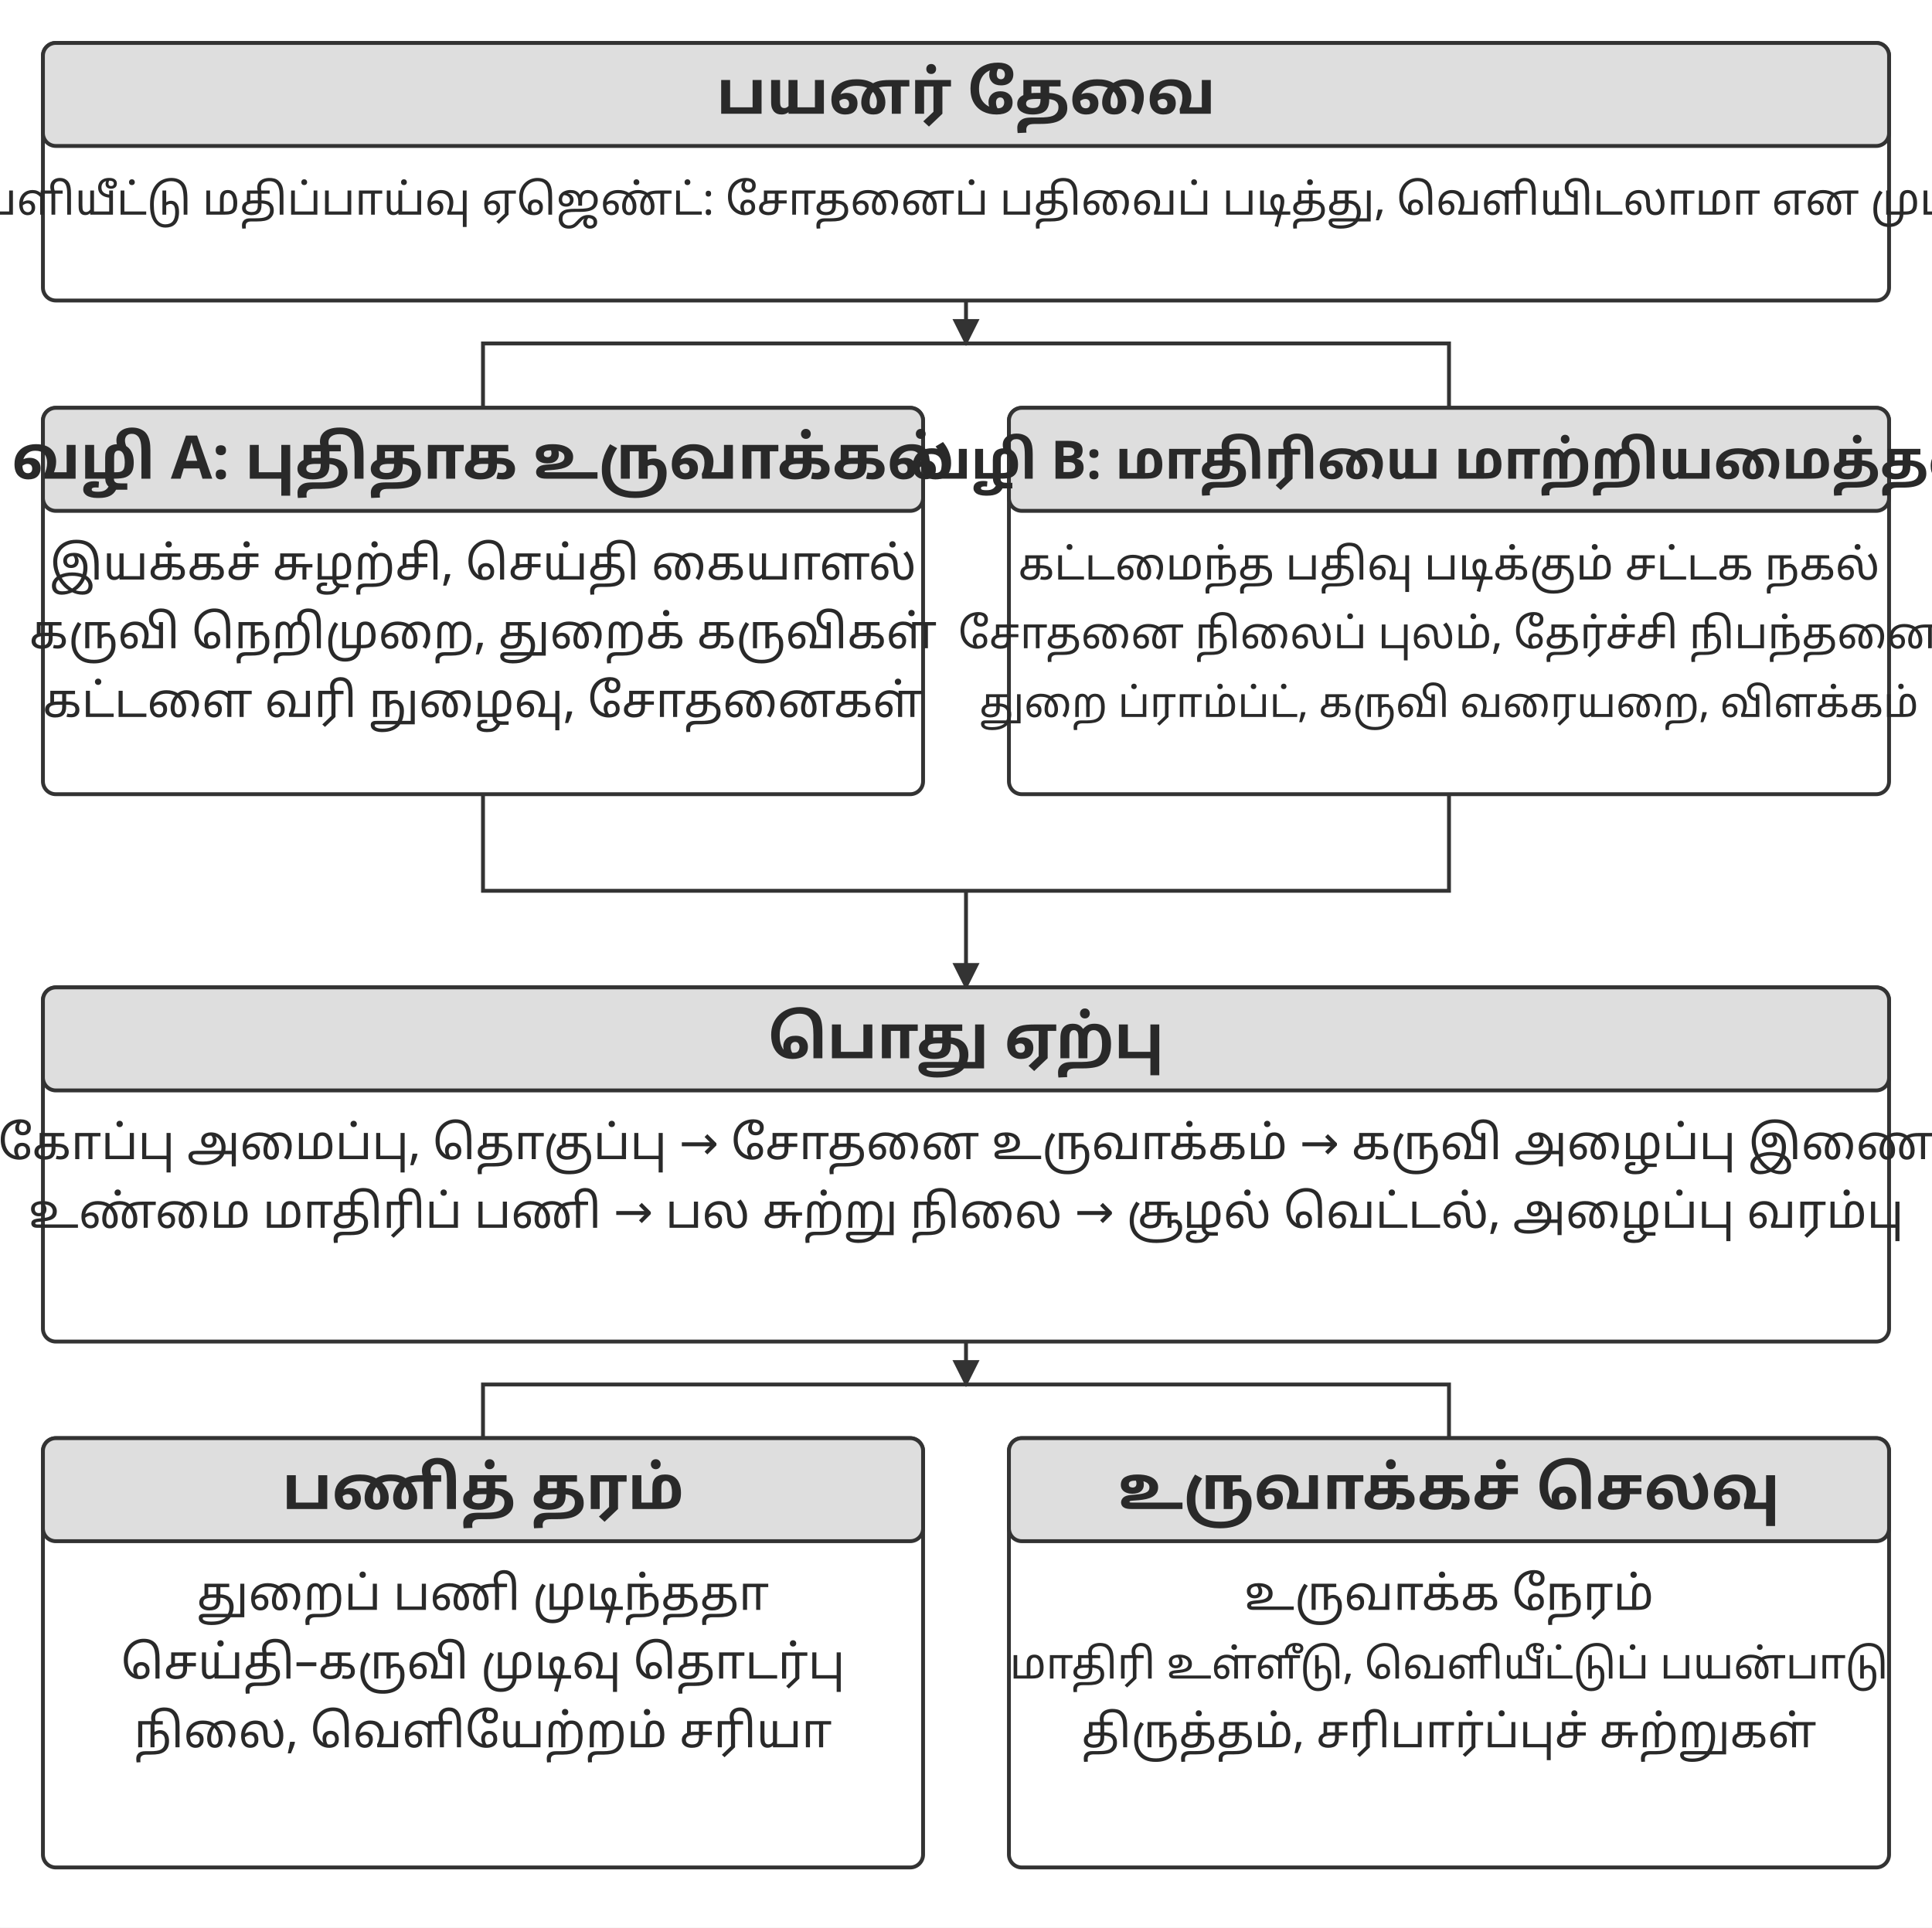
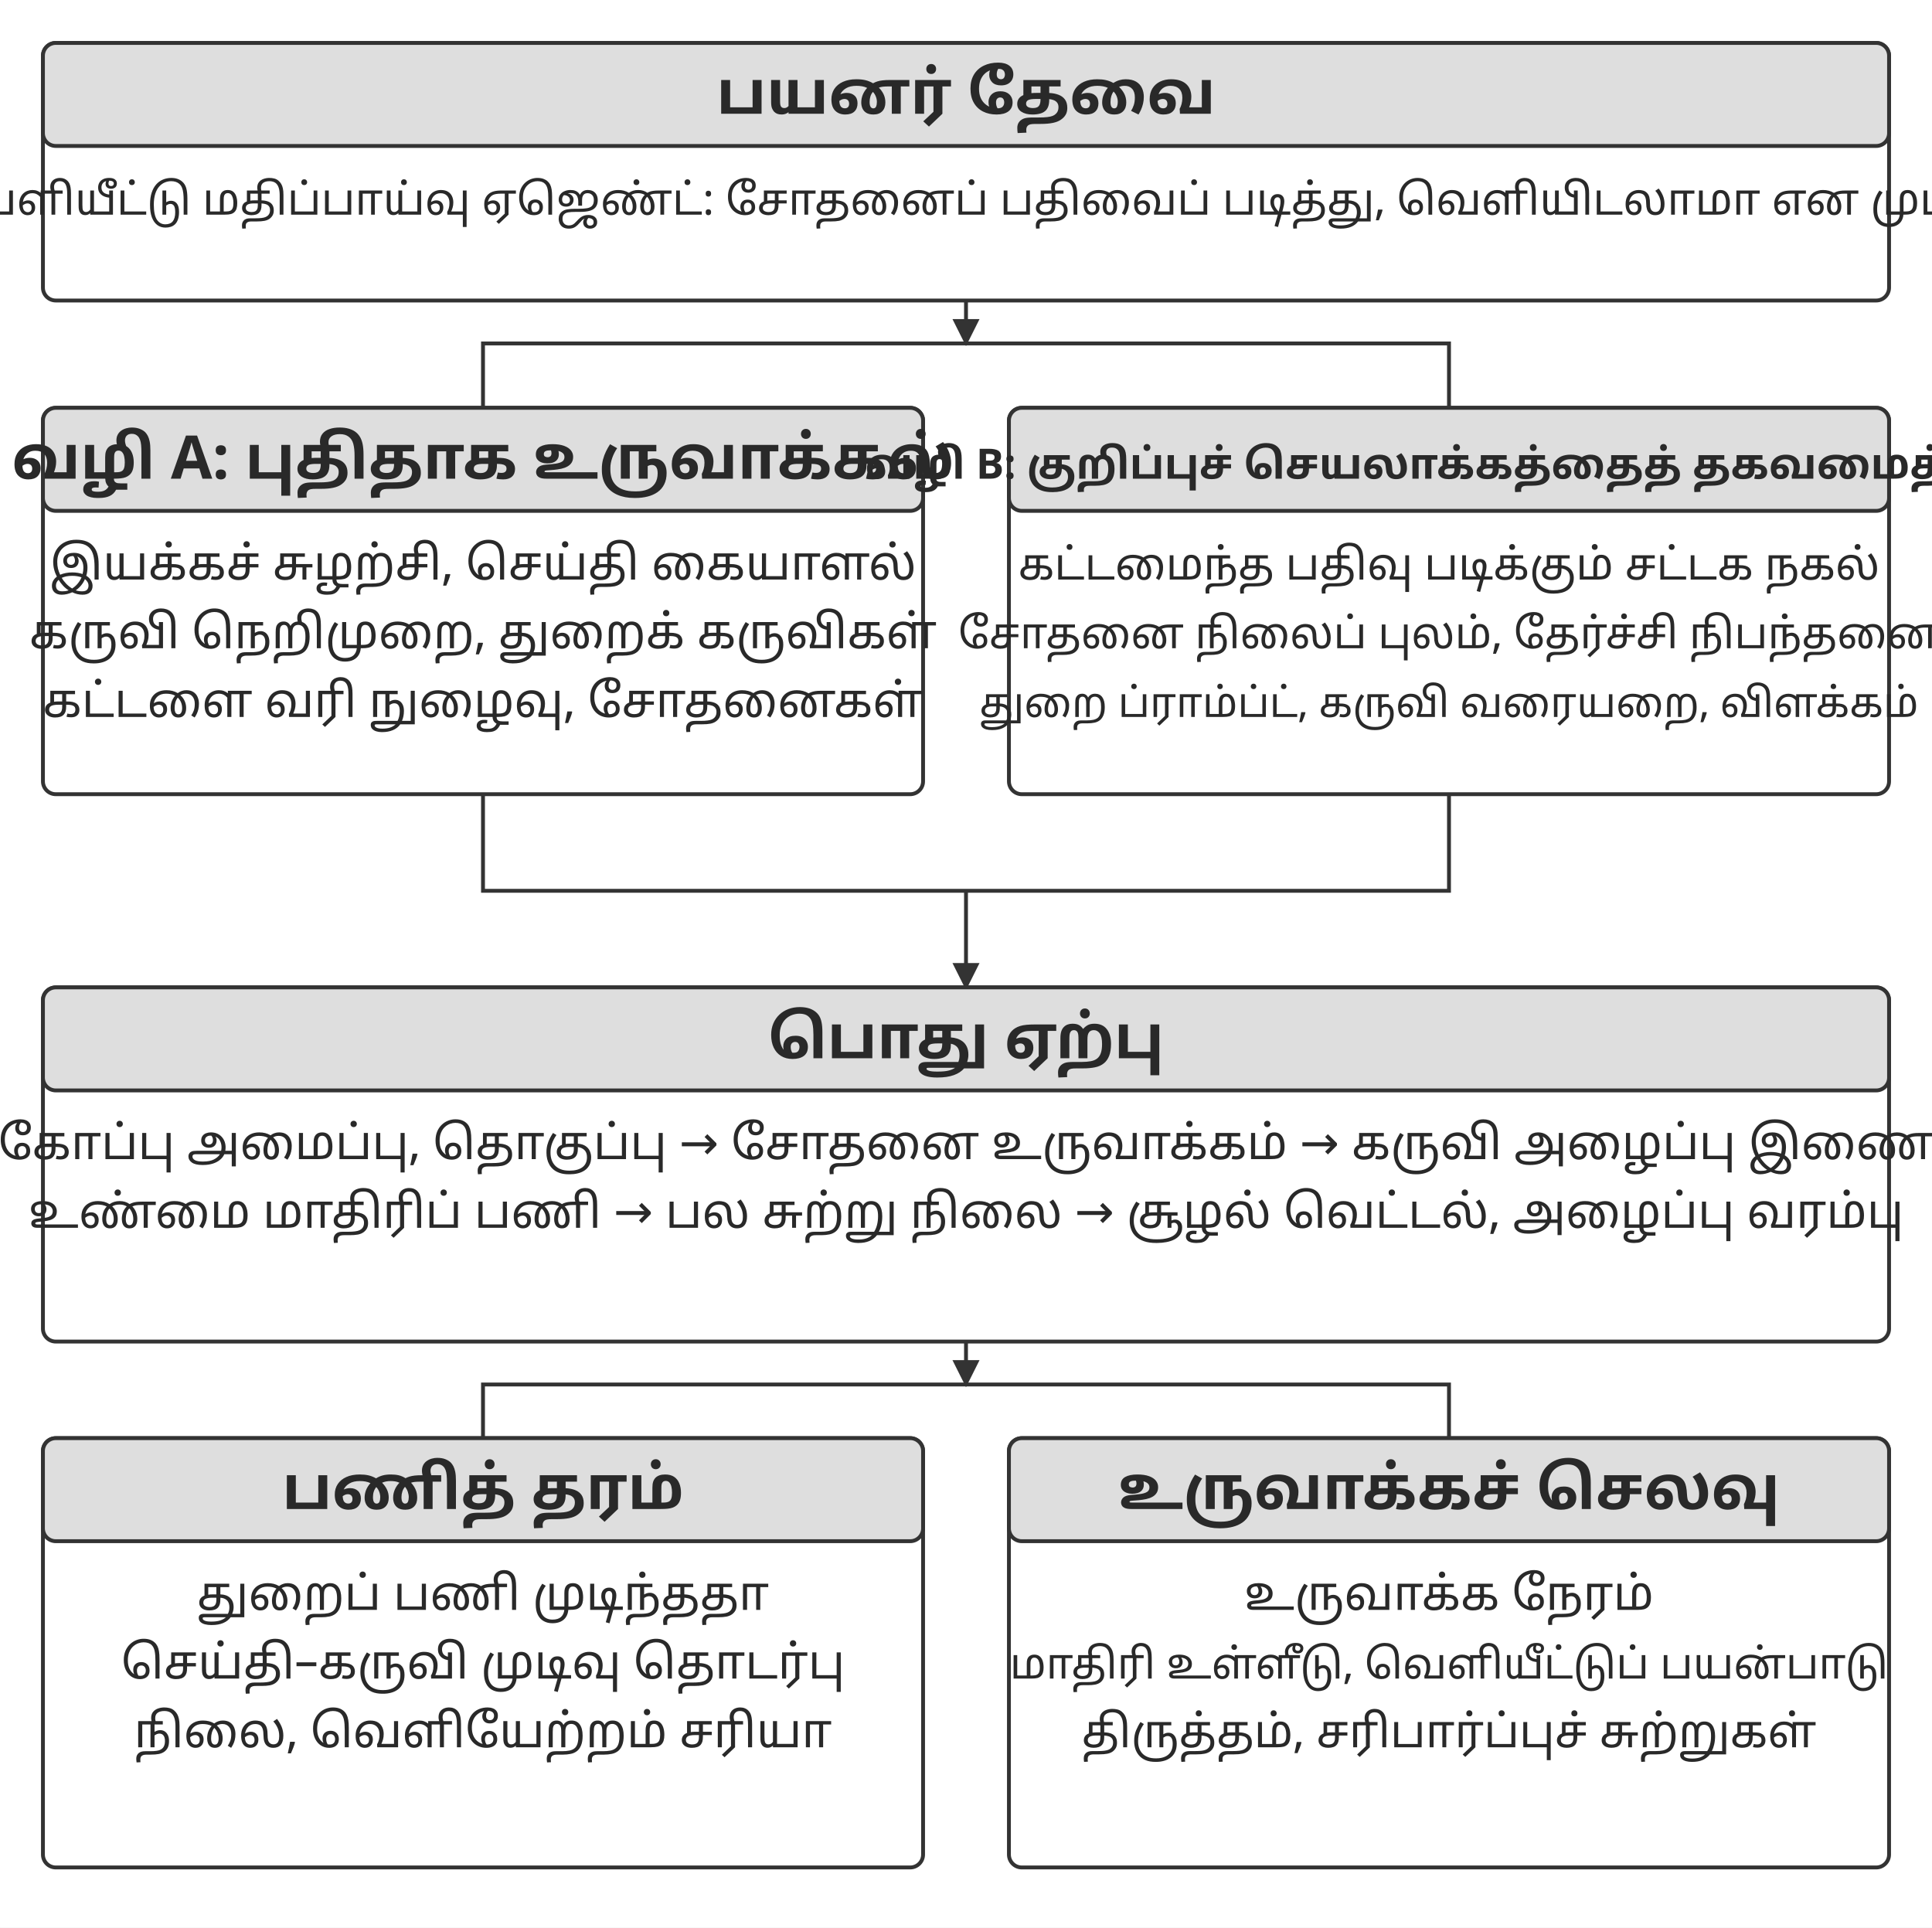
<svg xmlns="http://www.w3.org/2000/svg" width="106.000mm" height="105.764mm" viewBox="0 0 900 898" role="img" aria-labelledby="title desc">
  <defs>
    <marker id="arrow" viewBox="0 0 10 10" refX="9" refY="5" markerWidth="7" markerHeight="7" orient="auto-start-reverse">
      <path d="M0 0 L10 5 L0 10 Z" fill="#333333" />
    </marker>
  </defs>
  <rect width="900" height="898" fill="#ffffff" y="0" />
  <rect x="20" y="20" width="860" height="120" rx="6" fill="#ffffff" stroke="#333333" stroke-width="1.8" />
  <rect x="20" y="20" width="860" height="48" rx="6" fill="#dedede" stroke="#333333" stroke-width="1.8" />
  <text x="450" y="53" text-anchor="middle" font-family="&quot;Noto Sans Tamil&quot;, &quot;Noto Serif Tamil&quot;, &quot;Tamil Sangam MN&quot;, sans-serif" font-size="28.0" font-weight="700" fill="#292929">பயனர் தேவை</text>
  <text x="450" y="100" text-anchor="middle" font-family="&quot;Noto Sans Tamil&quot;, &quot;Noto Serif Tamil&quot;, &quot;Tamil Sangam MN&quot;, sans-serif" font-size="20.3" font-weight="400" fill="#292929">வெளியீட்டு மதிப்பாய்வு ஏஜெண்ட்: சோதனைப் பதிவைப் படித்து, வெளியிடலாமா என முடிவு</text>
  <path d="M450 140 L450 160" fill="none" stroke="#333333" stroke-width="1.8" marker-end="url(#arrow)" />
  <path d="M225 190 L225 160 L675 160 L675 190" fill="none" stroke="#333333" stroke-width="1.8" />
  <rect x="20" y="190" width="410" height="180" rx="6" fill="#ffffff" stroke="#333333" stroke-width="1.8" />
  <rect x="20" y="190" width="410" height="48" rx="6" fill="#dedede" stroke="#333333" stroke-width="1.8" />
  <text x="225" y="223" text-anchor="middle" font-family="&quot;Noto Sans Tamil&quot;, &quot;Noto Serif Tamil&quot;, &quot;Tamil Sangam MN&quot;, sans-serif" font-size="28.0" font-weight="700" fill="#292929">வழி A: புதிதாக உருவாக்கல்</text>
  <text x="225" y="270" text-anchor="middle" font-family="&quot;Noto Sans Tamil&quot;, &quot;Noto Serif Tamil&quot;, &quot;Tamil Sangam MN&quot;, sans-serif" font-size="22.0" font-weight="400" fill="#292929">இயக்கச் சுழற்சி, செய்தி கையாளல்</text>
  <text x="225" y="302" text-anchor="middle" font-family="&quot;Noto Sans Tamil&quot;, &quot;Noto Serif Tamil&quot;, &quot;Tamil Sangam MN&quot;, sans-serif" font-size="22.0" font-weight="400" fill="#292929">கருவி நெறிமுறை, துறைக் கருவிகள்</text>
  <text x="225" y="334" text-anchor="middle" font-family="&quot;Noto Sans Tamil&quot;, &quot;Noto Serif Tamil&quot;, &quot;Tamil Sangam MN&quot;, sans-serif" font-size="22.0" font-weight="400" fill="#292929">கட்டளை வரி நுழைவு, சோதனைகள்</text>
  <rect x="470" y="190" width="410" height="180" rx="6" fill="#ffffff" stroke="#333333" stroke-width="1.8" />
  <rect x="470" y="190" width="410" height="48" rx="6" fill="#dedede" stroke="#333333" stroke-width="1.8" />
-   <text x="675" y="223" text-anchor="middle" font-family="&quot;Noto Sans Tamil&quot;, &quot;Noto Serif Tamil&quot;, &quot;Tamil Sangam MN&quot;, sans-serif" font-size="24.7" font-weight="700" fill="#292929">வழி B: மாதிரியை மாற்றியமைத்தல்</text>
+   <text x="675" y="223" text-anchor="middle" font-family="&quot;Noto Sans Tamil&quot;, &quot;Noto Serif Tamil&quot;, &quot;Tamil Sangam MN&quot;, sans-serif" font-size="19.5" font-weight="700" fill="#292929">வழி B: குறிப்புச் செயலாக்கத்தைத் தகவமைத்தல்</text>
  <text x="675" y="270" text-anchor="middle" font-family="&quot;Noto Sans Tamil&quot;, &quot;Noto Serif Tamil&quot;, &quot;Tamil Sangam MN&quot;, sans-serif" font-size="20.4" font-weight="400" fill="#292929">கட்டமைந்த பதிவு படிக்கும் சட்டக நகல்</text>
  <text x="675" y="302" text-anchor="middle" font-family="&quot;Noto Sans Tamil&quot;, &quot;Noto Serif Tamil&quot;, &quot;Tamil Sangam MN&quot;, sans-serif" font-size="20.0" font-weight="400" fill="#292929">சோதனை நிலைப் புலம், தேர்ச்சி நிபந்தனை</text>
  <text x="675" y="334" text-anchor="middle" font-family="&quot;Noto Sans Tamil&quot;, &quot;Noto Serif Tamil&quot;, &quot;Tamil Sangam MN&quot;, sans-serif" font-size="19.1" font-weight="400" fill="#292929">துறை ப்ராம்ப்ட், கருவி வரையறை, விளக்கம்</text>
  <path d="M225 370 L225 415 L675 415 L675 370" fill="none" stroke="#333333" stroke-width="1.8" />
  <path d="M450 415 L450 460" fill="none" stroke="#333333" stroke-width="1.8" marker-end="url(#arrow)" />
  <rect x="20" y="460" width="860" height="165" rx="6" fill="#ffffff" stroke="#333333" stroke-width="1.8" />
  <rect x="20" y="460" width="860" height="48" rx="6" fill="#dedede" stroke="#333333" stroke-width="1.8" />
  <text x="450" y="493" text-anchor="middle" font-family="&quot;Noto Sans Tamil&quot;, &quot;Noto Serif Tamil&quot;, &quot;Tamil Sangam MN&quot;, sans-serif" font-size="28.0" font-weight="700" fill="#292929">பொது ஏற்பு</text>
  <text x="450" y="540" text-anchor="middle" font-family="&quot;Noto Sans Tamil&quot;, &quot;Noto Serif Tamil&quot;, &quot;Tamil Sangam MN&quot;, sans-serif" font-size="22.0" font-weight="400" fill="#292929">கோப்பு அமைப்பு, தொகுப்பு → சோதனை உருவாக்கம் → கருவி அழைப்பு இணை</text>
  <text x="450" y="572" text-anchor="middle" font-family="&quot;Noto Sans Tamil&quot;, &quot;Noto Serif Tamil&quot;, &quot;Tamil Sangam MN&quot;, sans-serif" font-size="22.0" font-weight="400" fill="#292929">உண்மை மாதிரிப் பணி → பல சுற்று நிலை → சூழல் வெட்டல், அழைப்பு வரம்பு</text>
  <path d="M450 625 L450 645" fill="none" stroke="#333333" stroke-width="1.8" marker-end="url(#arrow)" />
  <path d="M225 670 L225 645 L675 645 L675 670" fill="none" stroke="#333333" stroke-width="1.8" />
  <rect x="20" y="670" width="410" height="200" rx="6" fill="#ffffff" stroke="#333333" stroke-width="1.8" />
  <rect x="20" y="670" width="410" height="48" rx="6" fill="#dedede" stroke="#333333" stroke-width="1.8" />
  <text x="225" y="703" text-anchor="middle" font-family="&quot;Noto Sans Tamil&quot;, &quot;Noto Serif Tamil&quot;, &quot;Tamil Sangam MN&quot;, sans-serif" font-size="28.0" font-weight="700" fill="#292929">பணித் தரம்</text>
  <text x="225" y="750" text-anchor="middle" font-family="&quot;Noto Sans Tamil&quot;, &quot;Noto Serif Tamil&quot;, &quot;Tamil Sangam MN&quot;, sans-serif" font-size="22.0" font-weight="400" fill="#292929">துறைப் பணி முடிந்ததா</text>
  <text x="225" y="782" text-anchor="middle" font-family="&quot;Noto Sans Tamil&quot;, &quot;Noto Serif Tamil&quot;, &quot;Tamil Sangam MN&quot;, sans-serif" font-size="22.0" font-weight="400" fill="#292929">செய்தி–கருவி முடிவு தொடர்பு</text>
  <text x="225" y="814" text-anchor="middle" font-family="&quot;Noto Sans Tamil&quot;, &quot;Noto Serif Tamil&quot;, &quot;Tamil Sangam MN&quot;, sans-serif" font-size="22.0" font-weight="400" fill="#292929">நிலை, வெளியேற்றம் சரியா</text>
  <rect x="470" y="670" width="410" height="200" rx="6" fill="#ffffff" stroke="#333333" stroke-width="1.8" />
  <rect x="470" y="670" width="410" height="48" rx="6" fill="#dedede" stroke="#333333" stroke-width="1.8" />
  <text x="675" y="703" text-anchor="middle" font-family="&quot;Noto Sans Tamil&quot;, &quot;Noto Serif Tamil&quot;, &quot;Tamil Sangam MN&quot;, sans-serif" font-size="28.0" font-weight="700" fill="#292929">உருவாக்கச் செலவு</text>
  <text x="675" y="750" text-anchor="middle" font-family="&quot;Noto Sans Tamil&quot;, &quot;Noto Serif Tamil&quot;, &quot;Tamil Sangam MN&quot;, sans-serif" font-size="22.0" font-weight="400" fill="#292929">உருவாக்க நேரம்</text>
  <text x="675" y="782" text-anchor="middle" font-family="&quot;Noto Sans Tamil&quot;, &quot;Noto Serif Tamil&quot;, &quot;Tamil Sangam MN&quot;, sans-serif" font-size="19.7" font-weight="400" fill="#292929">மாதிரி உள்ளீடு, வெளியீட்டுப் பயன்பாடு</text>
  <text x="675" y="814" text-anchor="middle" font-family="&quot;Noto Sans Tamil&quot;, &quot;Noto Serif Tamil&quot;, &quot;Tamil Sangam MN&quot;, sans-serif" font-size="21.2" font-weight="400" fill="#292929">திருத்தம், சரிபார்ப்புச் சுற்றுகள்</text>
  <defs />
</svg>
